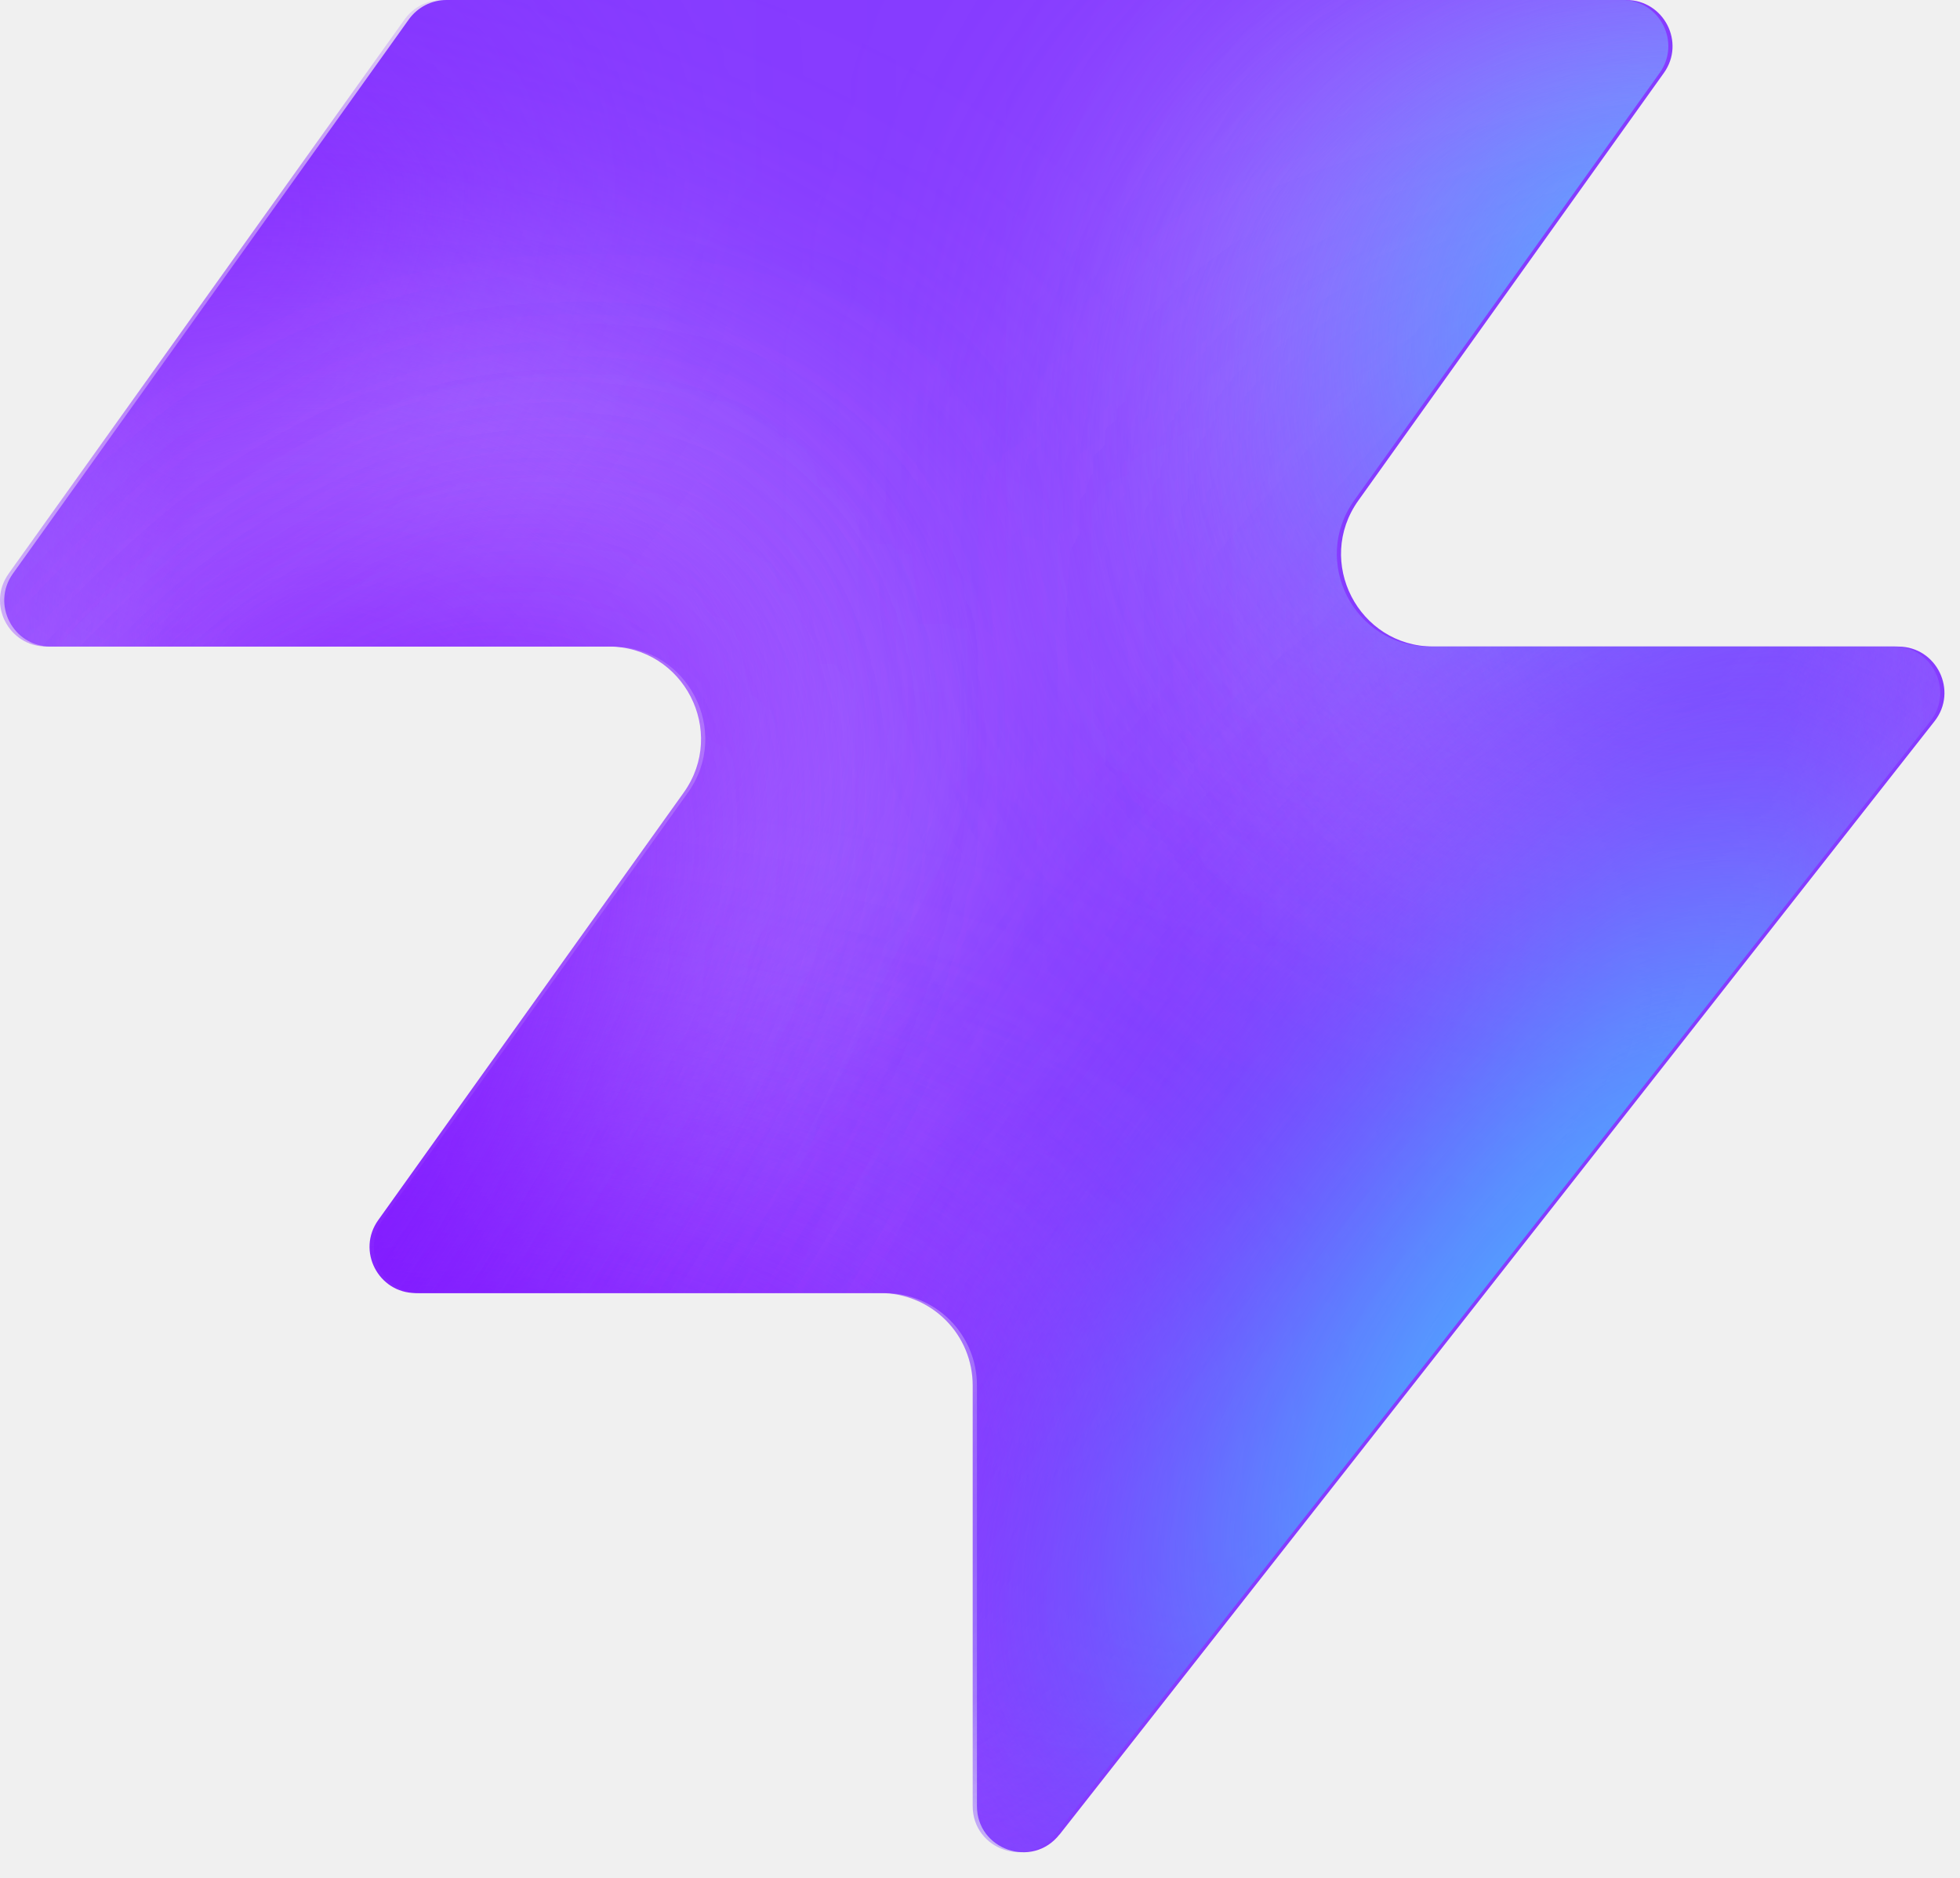
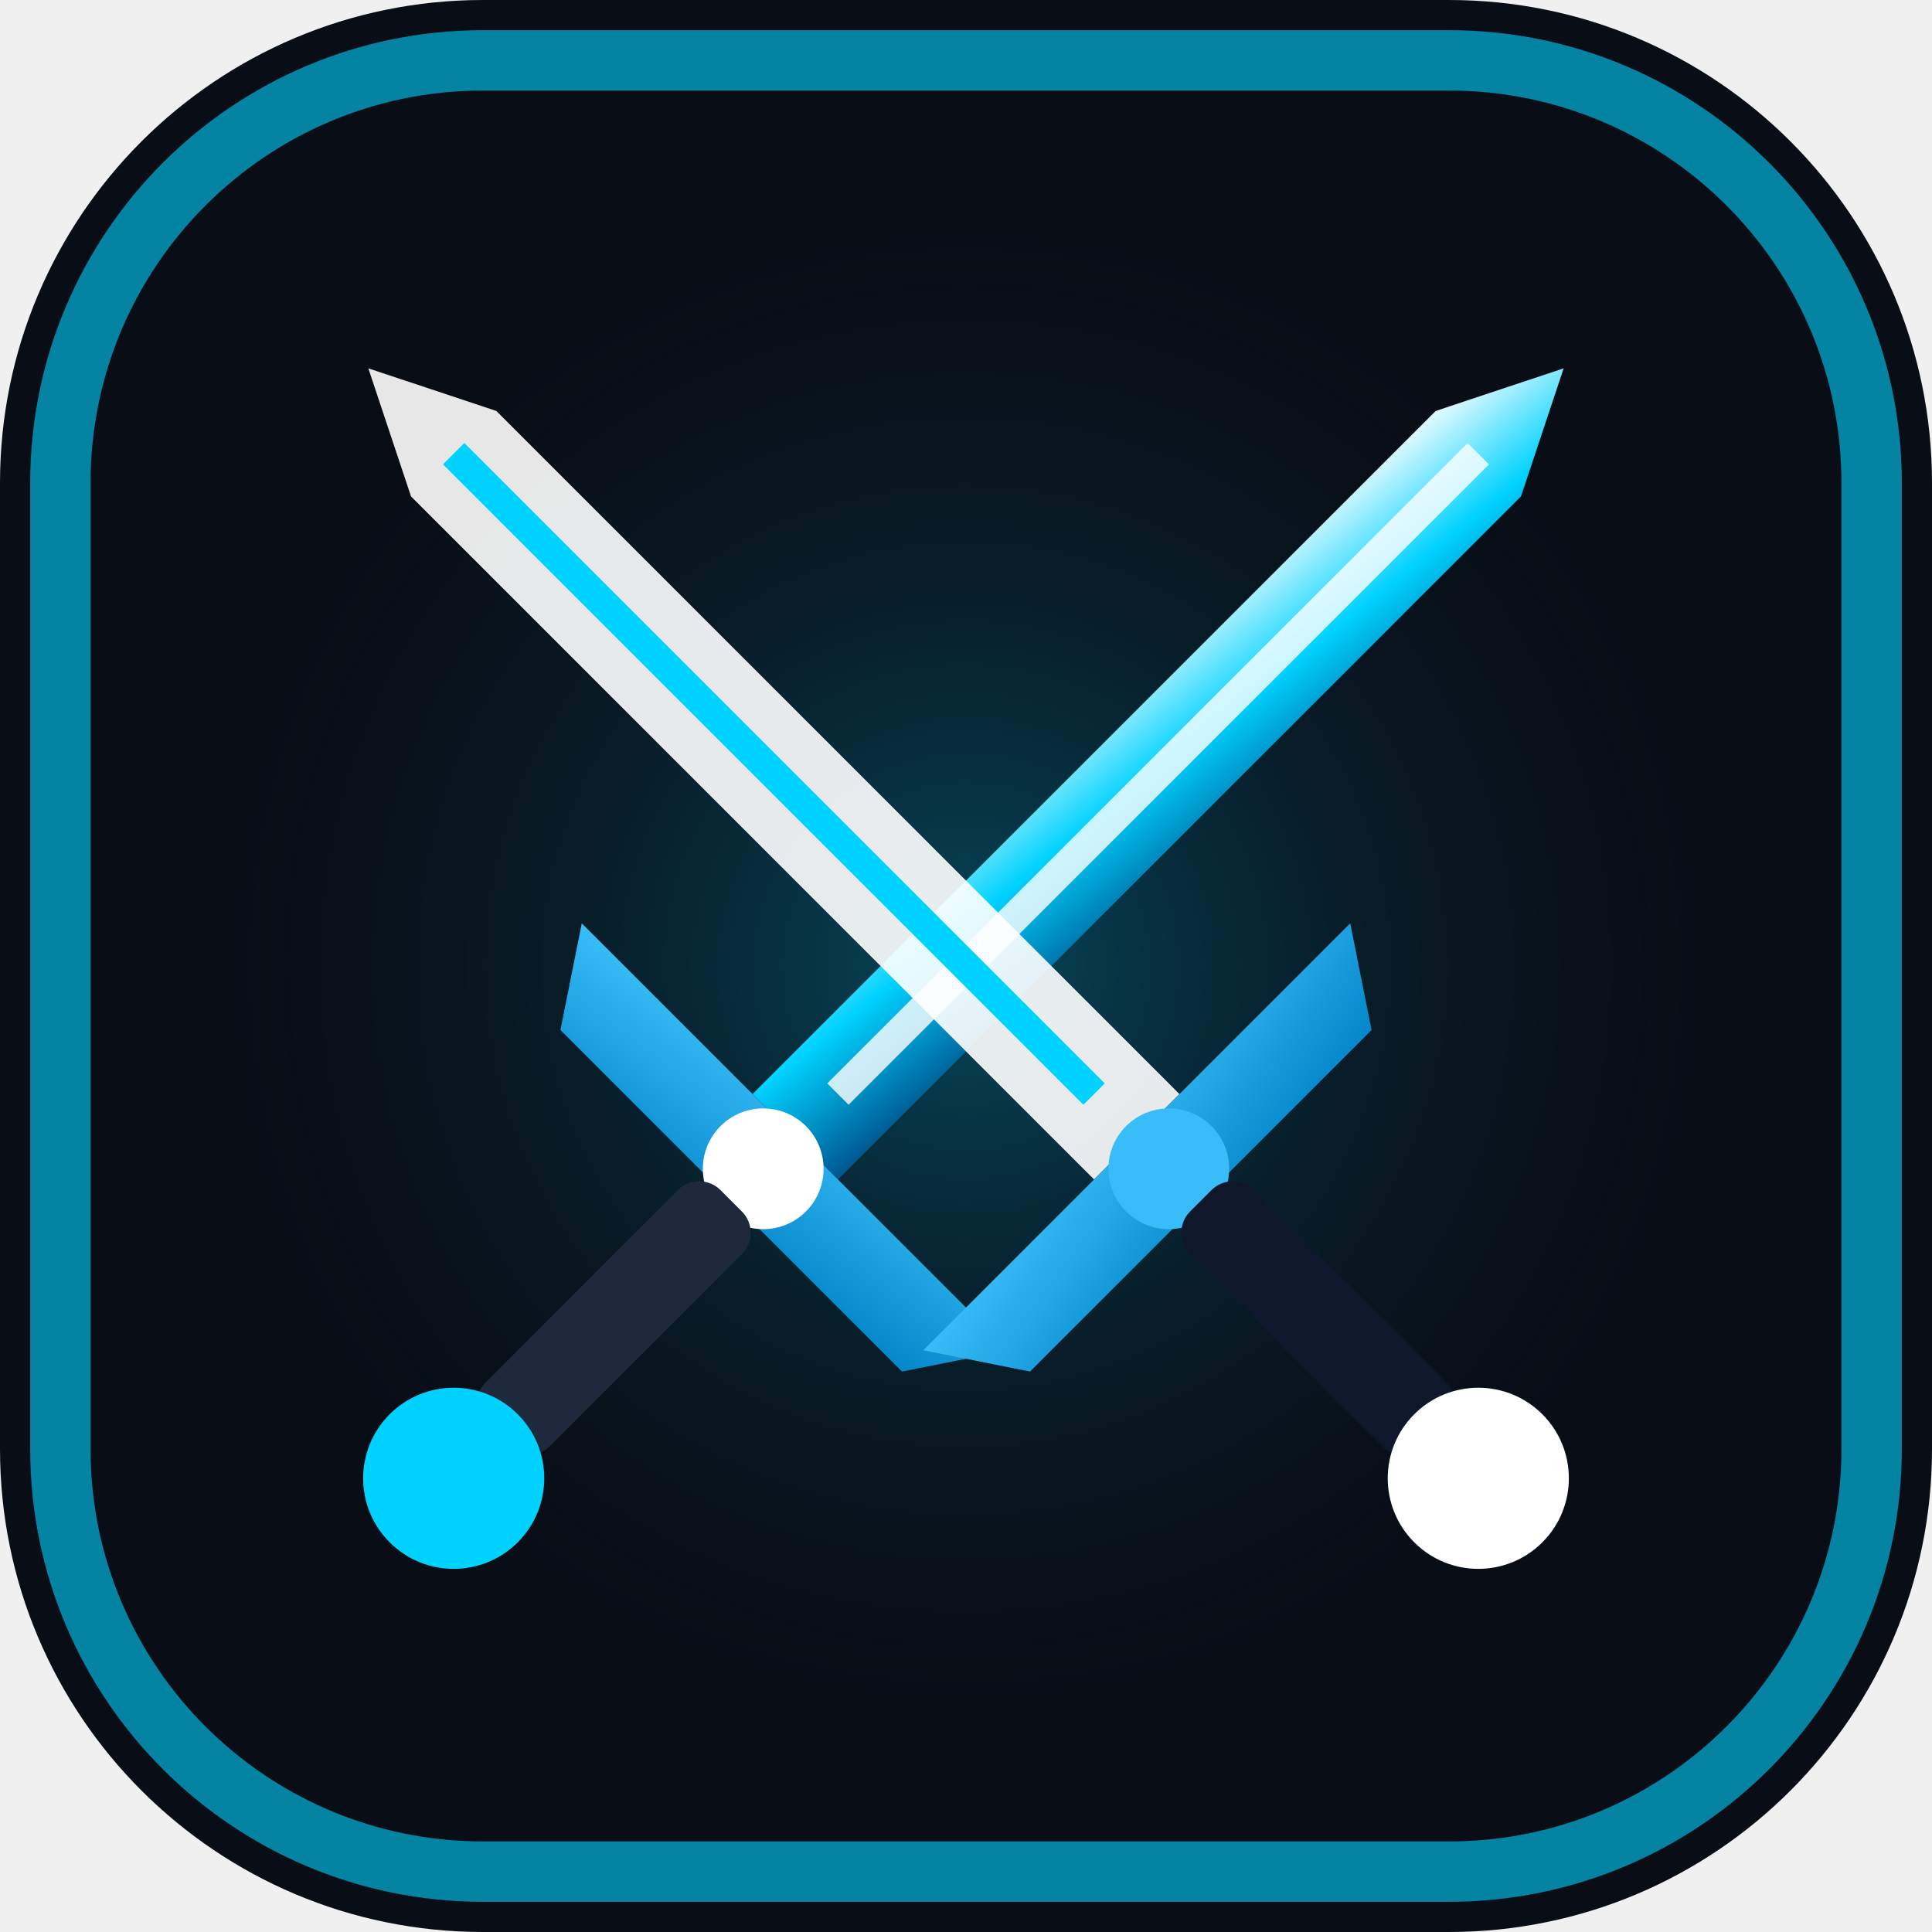
- <svg xmlns="http://www.w3.org/2000/svg" width="48" height="46" fill="none" viewBox="0 0 48 46">
-   <path fill="#863bff" d="M25.946 44.938c-.664.845-2.021.375-2.021-.698V33.937a2.26 2.26 0 0 0-2.262-2.262H10.287c-.92 0-1.456-1.04-.92-1.788l7.48-10.471c1.07-1.497 0-3.578-1.842-3.578H1.237c-.92 0-1.456-1.04-.92-1.788L10.013.474c.214-.297.556-.474.92-.474h28.894c.92 0 1.456 1.04.92 1.788l-7.48 10.471c-1.07 1.498 0 3.579 1.842 3.579h11.377c.943 0 1.473 1.088.89 1.83L25.947 44.94z" style="fill:#863bff;fill:color(display-p3 .525 .23 1);fill-opacity:1" />
-   <mask id="a" width="48" height="46" x="0" y="0" maskUnits="userSpaceOnUse" style="mask-type:alpha">
-     <path fill="#000" d="M25.842 44.938c-.664.844-2.021.375-2.021-.698V33.937a2.26 2.26 0 0 0-2.262-2.262H10.183c-.92 0-1.456-1.04-.92-1.788l7.48-10.471c1.07-1.498 0-3.579-1.842-3.579H1.133c-.92 0-1.456-1.04-.92-1.787L9.91.473c.214-.297.556-.474.92-.474h28.894c.92 0 1.456 1.04.92 1.788l-7.48 10.471c-1.07 1.498 0 3.578 1.842 3.578h11.377c.943 0 1.473 1.088.89 1.832L25.843 44.94z" style="fill:#000;fill-opacity:1" />
-   </mask>
-   <g mask="url(#a)">
-     <g filter="url(#b)">
-       <ellipse cx="5.508" cy="14.704" fill="#ede6ff" rx="5.508" ry="14.704" style="fill:#ede6ff;fill:color(display-p3 .927 .903 1);fill-opacity:1" transform="matrix(.00324 1 1 -.00324 -4.47 31.516)" />
-     </g>
-     <g filter="url(#c)">
-       <ellipse cx="10.399" cy="29.851" fill="#ede6ff" rx="10.399" ry="29.851" style="fill:#ede6ff;fill:color(display-p3 .927 .903 1);fill-opacity:1" transform="matrix(.00324 1 1 -.00324 -39.328 7.883)" />
-     </g>
-     <g filter="url(#d)">
-       <ellipse cx="5.508" cy="30.487" fill="#7e14ff" rx="5.508" ry="30.487" style="fill:#7e14ff;fill:color(display-p3 .492 .077 1);fill-opacity:1" transform="rotate(89.814 -25.913 -14.639)scale(1 -1)" />
-     </g>
-     <g filter="url(#e)">
-       <ellipse cx="5.508" cy="30.599" fill="#7e14ff" rx="5.508" ry="30.599" style="fill:#7e14ff;fill:color(display-p3 .492 .077 1);fill-opacity:1" transform="rotate(89.814 -32.644 -3.334)scale(1 -1)" />
-     </g>
-     <g filter="url(#f)">
-       <ellipse cx="5.508" cy="30.599" fill="#7e14ff" rx="5.508" ry="30.599" style="fill:#7e14ff;fill:color(display-p3 .492 .077 1);fill-opacity:1" transform="matrix(.00324 1 1 -.00324 -34.34 30.47)" />
-     </g>
-     <g filter="url(#g)">
-       <ellipse cx="14.072" cy="22.078" fill="#ede6ff" rx="14.072" ry="22.078" style="fill:#ede6ff;fill:color(display-p3 .927 .903 1);fill-opacity:1" transform="rotate(93.35 24.506 48.493)scale(-1 1)" />
-     </g>
-     <g filter="url(#h)">
-       <ellipse cx="3.47" cy="21.501" fill="#7e14ff" rx="3.47" ry="21.501" style="fill:#7e14ff;fill:color(display-p3 .492 .077 1);fill-opacity:1" transform="rotate(89.009 28.708 47.59)scale(-1 1)" />
-     </g>
-     <g filter="url(#i)">
-       <ellipse cx="3.47" cy="21.501" fill="#7e14ff" rx="3.47" ry="21.501" style="fill:#7e14ff;fill:color(display-p3 .492 .077 1);fill-opacity:1" transform="rotate(89.009 28.708 47.59)scale(-1 1)" />
-     </g>
-     <g filter="url(#j)">
-       <ellipse cx=".387" cy="8.972" fill="#7e14ff" rx="4.407" ry="29.108" style="fill:#7e14ff;fill:color(display-p3 .492 .077 1);fill-opacity:1" transform="rotate(39.51 .387 8.972)" />
-     </g>
-     <g filter="url(#k)">
-       <ellipse cx="47.523" cy="-6.092" fill="#7e14ff" rx="4.407" ry="29.108" style="fill:#7e14ff;fill:color(display-p3 .492 .077 1);fill-opacity:1" transform="rotate(37.892 47.523 -6.092)" />
-     </g>
-     <g filter="url(#l)">
-       <ellipse cx="41.412" cy="6.333" fill="#47bfff" rx="5.971" ry="9.665" style="fill:#47bfff;fill:color(display-p3 .28 .748 1);fill-opacity:1" transform="rotate(37.892 41.412 6.333)" />
-     </g>
-     <g filter="url(#m)">
-       <ellipse cx="-1.879" cy="38.332" fill="#7e14ff" rx="4.407" ry="29.108" style="fill:#7e14ff;fill:color(display-p3 .492 .077 1);fill-opacity:1" transform="rotate(37.892 -1.88 38.332)" />
-     </g>
-     <g filter="url(#n)">
-       <ellipse cx="-1.879" cy="38.332" fill="#7e14ff" rx="4.407" ry="29.108" style="fill:#7e14ff;fill:color(display-p3 .492 .077 1);fill-opacity:1" transform="rotate(37.892 -1.88 38.332)" />
-     </g>
-     <g filter="url(#o)">
-       <ellipse cx="35.651" cy="29.907" fill="#7e14ff" rx="4.407" ry="29.108" style="fill:#7e14ff;fill:color(display-p3 .492 .077 1);fill-opacity:1" transform="rotate(37.892 35.651 29.907)" />
-     </g>
-     <g filter="url(#p)">
-       <ellipse cx="38.418" cy="32.4" fill="#47bfff" rx="5.971" ry="15.297" style="fill:#47bfff;fill:color(display-p3 .28 .748 1);fill-opacity:1" transform="rotate(37.892 38.418 32.4)" />
-     </g>
+ <svg xmlns="http://www.w3.org/2000/svg" viewBox="0 0 64 64">
+   <defs>
+     <radialGradient id="glow" cx="50%" cy="50%" r="50%">
+       <stop offset="0%" stop-color="#00d2ff" stop-opacity="0.3" />
+       <stop offset="100%" stop-color="#000000" stop-opacity="0" />
+     </radialGradient>
+     <linearGradient id="blade" x1="0%" y1="0%" x2="100%" y2="100%">
+       <stop offset="0%" stop-color="#ffffff" />
+       <stop offset="50%" stop-color="#00d2ff" />
+       <stop offset="100%" stop-color="#00558f" />
+     </linearGradient>
+     <linearGradient id="guard" x1="0%" y1="0%" x2="100%" y2="100%">
+       <stop offset="0%" stop-color="#38bdf8" />
+       <stop offset="100%" stop-color="#0284c7" />
+     </linearGradient>
+   </defs>
+   <rect width="64" height="64" rx="16" fill="#090d16" />
+   <rect x="2" y="2" width="60" height="60" rx="14" fill="none" stroke="#00d2ff" stroke-width="2" stroke-opacity="0.6" />
+   <circle cx="32" cy="32" r="28" fill="url(#glow)" />
+   <g transform="rotate(45 32 32)">
+     <path d="M30 8 L32 4 L34 8 L34 40 L30 40 Z" fill="url(#blade)" />
+     <line x1="32" y1="8" x2="32" y2="38" stroke="#ffffff" stroke-width="1" stroke-opacity="0.8" />
+     <path d="M22 40 L42 40 L40 43 L24 43 Z" fill="url(#guard)" />
+     <circle cx="32" cy="41.5" r="2" fill="#ffffff" />
+     <rect x="30.5" y="43" width="3" height="11" rx="1" fill="#1e293b" />
+     <circle cx="32" cy="56" r="3" fill="#00d2ff" />
  </g>
-   <defs>
-     <filter id="b" width="60.045" height="41.654" x="-19.77" y="16.149" color-interpolation-filters="sRGB" filterUnits="userSpaceOnUse">
-       <feFlood flood-opacity="0" result="BackgroundImageFix" />
-       <feBlend in="SourceGraphic" in2="BackgroundImageFix" result="shape" />
-       <feGaussianBlur result="effect1_foregroundBlur_2002_17158" stdDeviation="7.659" />
-     </filter>
-     <filter id="c" width="90.34" height="51.437" x="-54.613" y="-7.533" color-interpolation-filters="sRGB" filterUnits="userSpaceOnUse">
-       <feFlood flood-opacity="0" result="BackgroundImageFix" />
-       <feBlend in="SourceGraphic" in2="BackgroundImageFix" result="shape" />
-       <feGaussianBlur result="effect1_foregroundBlur_2002_17158" stdDeviation="7.659" />
-     </filter>
-     <filter id="d" width="79.355" height="29.4" x="-49.64" y="2.03" color-interpolation-filters="sRGB" filterUnits="userSpaceOnUse">
-       <feFlood flood-opacity="0" result="BackgroundImageFix" />
-       <feBlend in="SourceGraphic" in2="BackgroundImageFix" result="shape" />
-       <feGaussianBlur result="effect1_foregroundBlur_2002_17158" stdDeviation="4.596" />
-     </filter>
-     <filter id="e" width="79.579" height="29.4" x="-45.045" y="20.029" color-interpolation-filters="sRGB" filterUnits="userSpaceOnUse">
-       <feFlood flood-opacity="0" result="BackgroundImageFix" />
-       <feBlend in="SourceGraphic" in2="BackgroundImageFix" result="shape" />
-       <feGaussianBlur result="effect1_foregroundBlur_2002_17158" stdDeviation="4.596" />
-     </filter>
-     <filter id="f" width="79.579" height="29.4" x="-43.513" y="21.178" color-interpolation-filters="sRGB" filterUnits="userSpaceOnUse">
-       <feFlood flood-opacity="0" result="BackgroundImageFix" />
-       <feBlend in="SourceGraphic" in2="BackgroundImageFix" result="shape" />
-       <feGaussianBlur result="effect1_foregroundBlur_2002_17158" stdDeviation="4.596" />
-     </filter>
-     <filter id="g" width="74.749" height="58.852" x="15.756" y="-17.901" color-interpolation-filters="sRGB" filterUnits="userSpaceOnUse">
-       <feFlood flood-opacity="0" result="BackgroundImageFix" />
-       <feBlend in="SourceGraphic" in2="BackgroundImageFix" result="shape" />
-       <feGaussianBlur result="effect1_foregroundBlur_2002_17158" stdDeviation="7.659" />
-     </filter>
-     <filter id="h" width="61.377" height="25.362" x="23.548" y="2.284" color-interpolation-filters="sRGB" filterUnits="userSpaceOnUse">
-       <feFlood flood-opacity="0" result="BackgroundImageFix" />
-       <feBlend in="SourceGraphic" in2="BackgroundImageFix" result="shape" />
-       <feGaussianBlur result="effect1_foregroundBlur_2002_17158" stdDeviation="4.596" />
-     </filter>
-     <filter id="i" width="61.377" height="25.362" x="23.548" y="2.284" color-interpolation-filters="sRGB" filterUnits="userSpaceOnUse">
-       <feFlood flood-opacity="0" result="BackgroundImageFix" />
-       <feBlend in="SourceGraphic" in2="BackgroundImageFix" result="shape" />
-       <feGaussianBlur result="effect1_foregroundBlur_2002_17158" stdDeviation="4.596" />
-     </filter>
-     <filter id="j" width="56.045" height="63.649" x="-27.636" y="-22.853" color-interpolation-filters="sRGB" filterUnits="userSpaceOnUse">
-       <feFlood flood-opacity="0" result="BackgroundImageFix" />
-       <feBlend in="SourceGraphic" in2="BackgroundImageFix" result="shape" />
-       <feGaussianBlur result="effect1_foregroundBlur_2002_17158" stdDeviation="4.596" />
-     </filter>
-     <filter id="k" width="54.814" height="64.646" x="20.116" y="-38.415" color-interpolation-filters="sRGB" filterUnits="userSpaceOnUse">
-       <feFlood flood-opacity="0" result="BackgroundImageFix" />
-       <feBlend in="SourceGraphic" in2="BackgroundImageFix" result="shape" />
-       <feGaussianBlur result="effect1_foregroundBlur_2002_17158" stdDeviation="4.596" />
-     </filter>
-     <filter id="l" width="33.541" height="35.313" x="24.641" y="-11.323" color-interpolation-filters="sRGB" filterUnits="userSpaceOnUse">
-       <feFlood flood-opacity="0" result="BackgroundImageFix" />
-       <feBlend in="SourceGraphic" in2="BackgroundImageFix" result="shape" />
-       <feGaussianBlur result="effect1_foregroundBlur_2002_17158" stdDeviation="4.596" />
-     </filter>
-     <filter id="m" width="54.814" height="64.646" x="-29.286" y="6.009" color-interpolation-filters="sRGB" filterUnits="userSpaceOnUse">
-       <feFlood flood-opacity="0" result="BackgroundImageFix" />
-       <feBlend in="SourceGraphic" in2="BackgroundImageFix" result="shape" />
-       <feGaussianBlur result="effect1_foregroundBlur_2002_17158" stdDeviation="4.596" />
-     </filter>
-     <filter id="n" width="54.814" height="64.646" x="-29.286" y="6.009" color-interpolation-filters="sRGB" filterUnits="userSpaceOnUse">
-       <feFlood flood-opacity="0" result="BackgroundImageFix" />
-       <feBlend in="SourceGraphic" in2="BackgroundImageFix" result="shape" />
-       <feGaussianBlur result="effect1_foregroundBlur_2002_17158" stdDeviation="4.596" />
-     </filter>
-     <filter id="o" width="54.814" height="64.646" x="8.244" y="-2.416" color-interpolation-filters="sRGB" filterUnits="userSpaceOnUse">
-       <feFlood flood-opacity="0" result="BackgroundImageFix" />
-       <feBlend in="SourceGraphic" in2="BackgroundImageFix" result="shape" />
-       <feGaussianBlur result="effect1_foregroundBlur_2002_17158" stdDeviation="4.596" />
-     </filter>
-     <filter id="p" width="39.409" height="43.623" x="18.713" y="10.588" color-interpolation-filters="sRGB" filterUnits="userSpaceOnUse">
-       <feFlood flood-opacity="0" result="BackgroundImageFix" />
-       <feBlend in="SourceGraphic" in2="BackgroundImageFix" result="shape" />
-       <feGaussianBlur result="effect1_foregroundBlur_2002_17158" stdDeviation="4.596" />
-     </filter>
-   </defs>
+   <g transform="rotate(-45 32 32)">
+     <path d="M30 8 L32 4 L34 8 L34 40 L30 40 Z" fill="#ffffff" fill-opacity="0.9" />
+     <line x1="32" y1="8" x2="32" y2="38" stroke="#00d2ff" stroke-width="1" />
+     <path d="M22 40 L42 40 L40 43 L24 43 Z" fill="url(#guard)" />
+     <circle cx="32" cy="41.5" r="2" fill="#38bdf8" />
+     <rect x="30.5" y="43" width="3" height="11" rx="1" fill="#0f172a" />
+     <circle cx="32" cy="56" r="3" fill="#ffffff" />
+   </g>
</svg>
